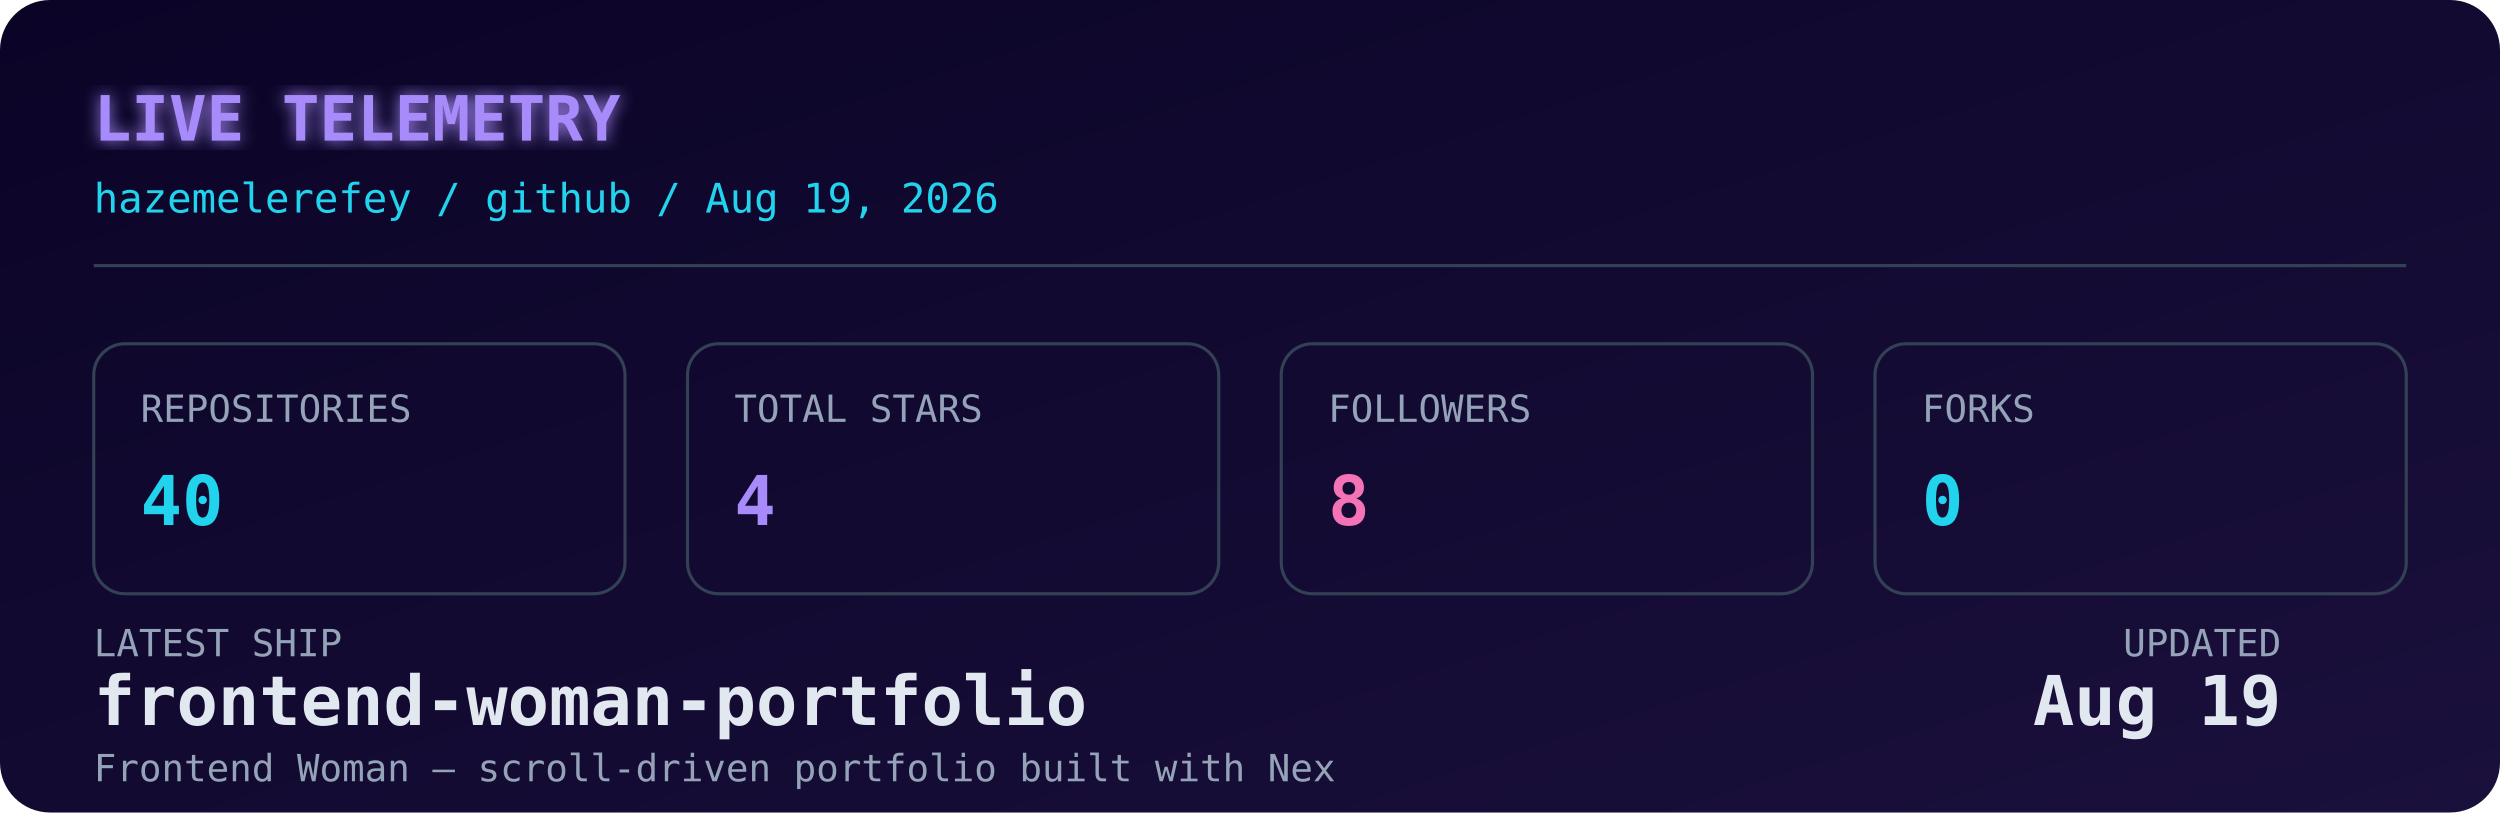
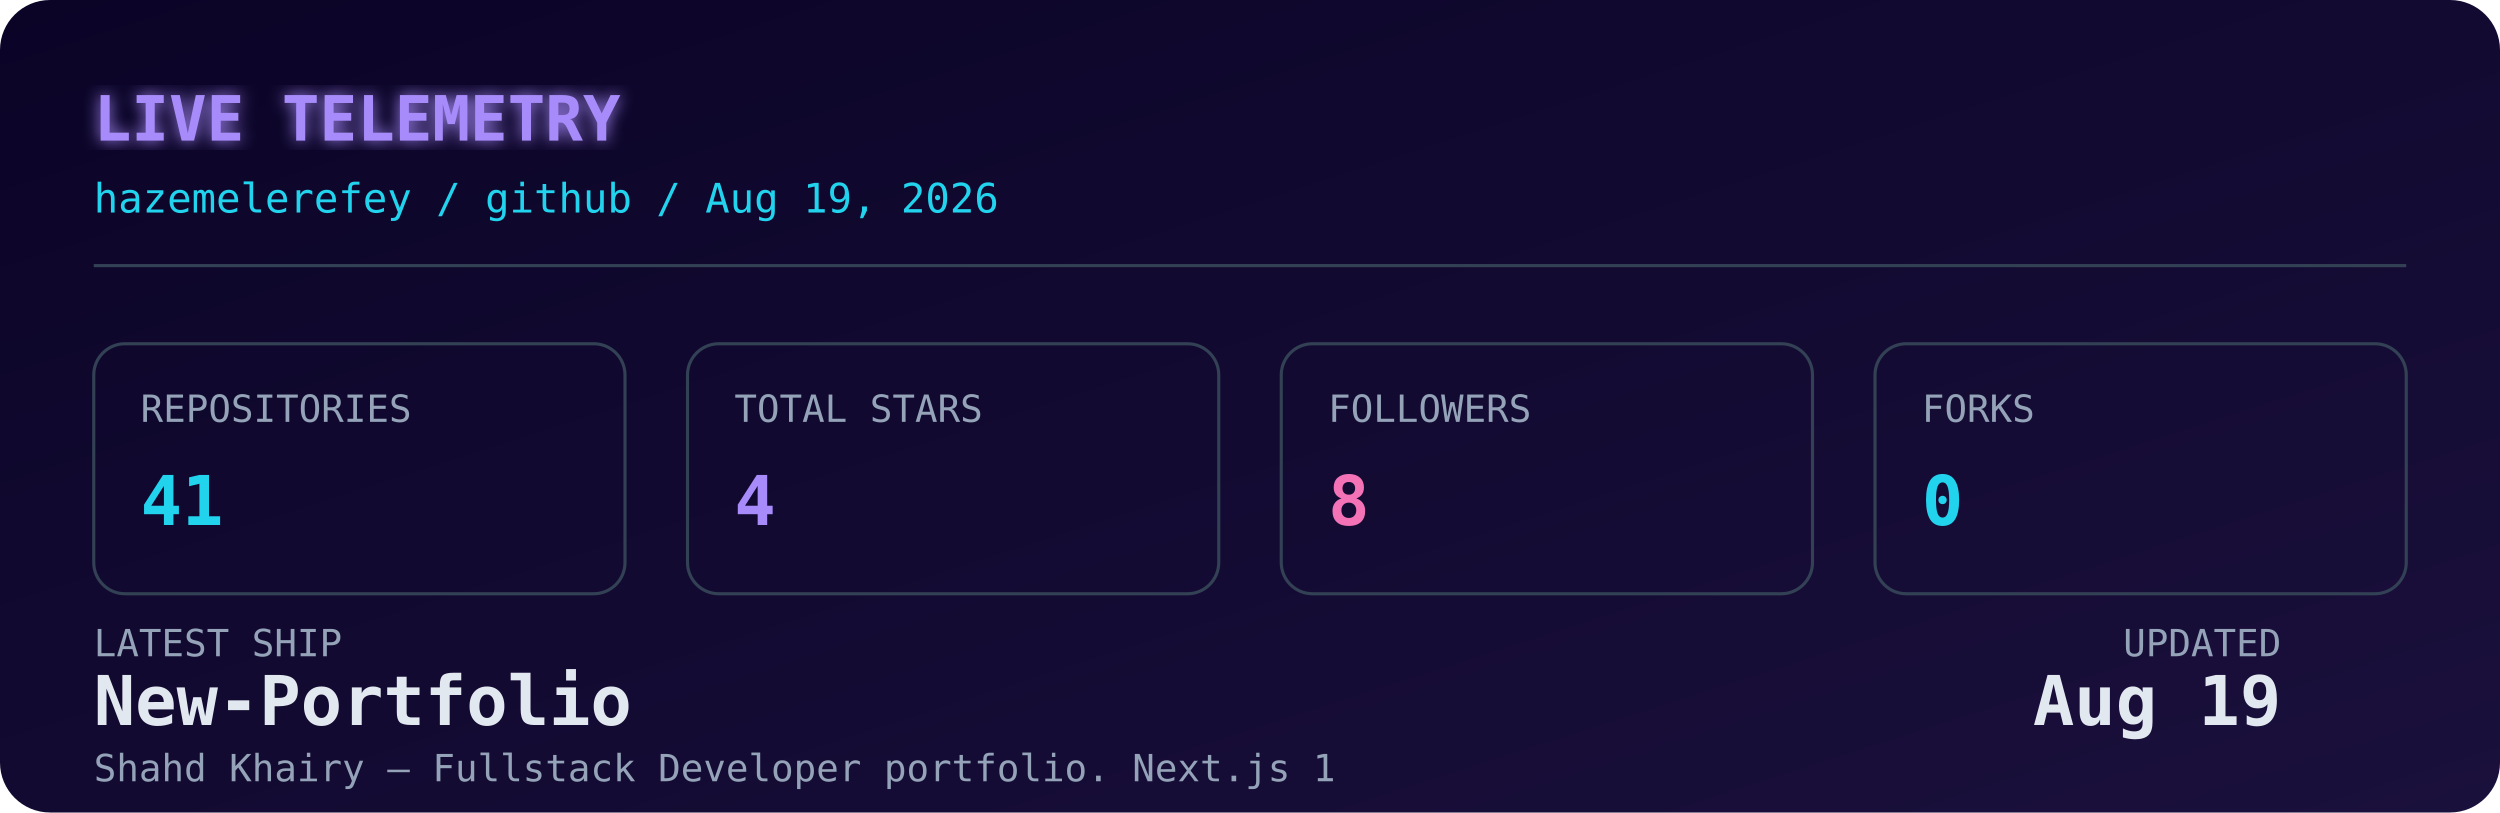
<svg xmlns="http://www.w3.org/2000/svg" width="800" height="260" viewBox="0 0 800 260" role="img" aria-label="Live GitHub dashboard for Hazem Elerefy">
  <defs>
    <linearGradient id="bg" x1="0" y1="0" x2="1" y2="1">
      <stop offset="0%" stop-color="#0b0427" />
      <stop offset="100%" stop-color="#1a103c" />
    </linearGradient>
    <filter id="glow" x="-20%" y="-20%" width="140%" height="140%">
      <feGaussianBlur stdDeviation="2.5" result="blur" />
      <feMerge>
        <feMergeNode in="blur" />
        <feMergeNode in="SourceGraphic" />
      </feMerge>
    </filter>
    <style>
      .mono { font-family: 'JetBrains Mono', 'SFMono-Regular', 'Fira Code', monospace; }
      .label { fill: #94a3b8; font-size: 12px; }
      .value { fill: #e2e8f0; font-size: 22px; font-weight: 700; }
      .accent { fill: #22d3ee; }
      .purple { fill: #a78bfa; }
      .pink { fill: #f472b6; }
      .title { fill: #a78bfa; font-size: 20px; font-weight: 700; }
      .subtitle { fill: #22d3ee; font-size: 13px; }
      .box { fill: none; stroke: #334155; stroke-width: 1; }
      @media (prefers-color-scheme: light) {
        .value { fill: #0f172a; }
        .label { fill: #475569; }
        .title { fill: #7c3aed; }
        .subtitle { fill: #0891b2; }
        .box { stroke: #cbd5e1; }
      }
    </style>
  </defs>
  <rect width="800" height="260" rx="16" fill="url(#bg)" />
  <text x="30" y="45" class="mono title" filter="url(#glow)">LIVE TELEMETRY</text>
  <text x="30" y="68" class="mono subtitle">hazemelerefey / github / Aug 19, 2026</text>
  <line x1="30" y1="85" x2="770" y2="85" stroke="#334155" stroke-width="1" />
  <g transform="translate(30, 110)">
    <rect width="170" height="80" rx="10" class="box" />
    <text x="15" y="25" class="mono label">REPOSITORIES</text>
-     <text x="15" y="58" class="mono value accent">40</text>
+     <text x="15" y="58" class="mono value accent">41</text>
  </g>
  <g transform="translate(220, 110)">
    <rect width="170" height="80" rx="10" class="box" />
    <text x="15" y="25" class="mono label">TOTAL STARS</text>
    <text x="15" y="58" class="mono value purple">4</text>
  </g>
  <g transform="translate(410, 110)">
    <rect width="170" height="80" rx="10" class="box" />
    <text x="15" y="25" class="mono label">FOLLOWERS</text>
    <text x="15" y="58" class="mono value pink">8</text>
  </g>
  <g transform="translate(600, 110)">
    <rect width="170" height="80" rx="10" class="box" />
    <text x="15" y="25" class="mono label">FORKS</text>
    <text x="15" y="58" class="mono value accent">0</text>
  </g>
  <g transform="translate(30, 210)">
    <text x="0" y="0" class="mono label">LATEST SHIP</text>
-     <text x="0" y="22" class="mono value" font-size="15" fill="#e2e8f0">frontend-woman-portfolio</text>
-     <text x="0" y="40" class="mono label" font-size="11">Frontend Woman — scroll-driven portfolio built with Nex</text>
+     <text x="0" y="22" class="mono value" font-size="15" fill="#e2e8f0">New-Portfolio</text>
+     <text x="0" y="40" class="mono label" font-size="11">Shahd Khairy — Fullstack Developer portfolio. Next.js 1</text>
    <text x="700" y="0" class="mono label" text-anchor="end">UPDATED</text>
    <text x="700" y="22" class="mono value" font-size="15" text-anchor="end" fill="#e2e8f0">Aug 19</text>
  </g>
</svg>
